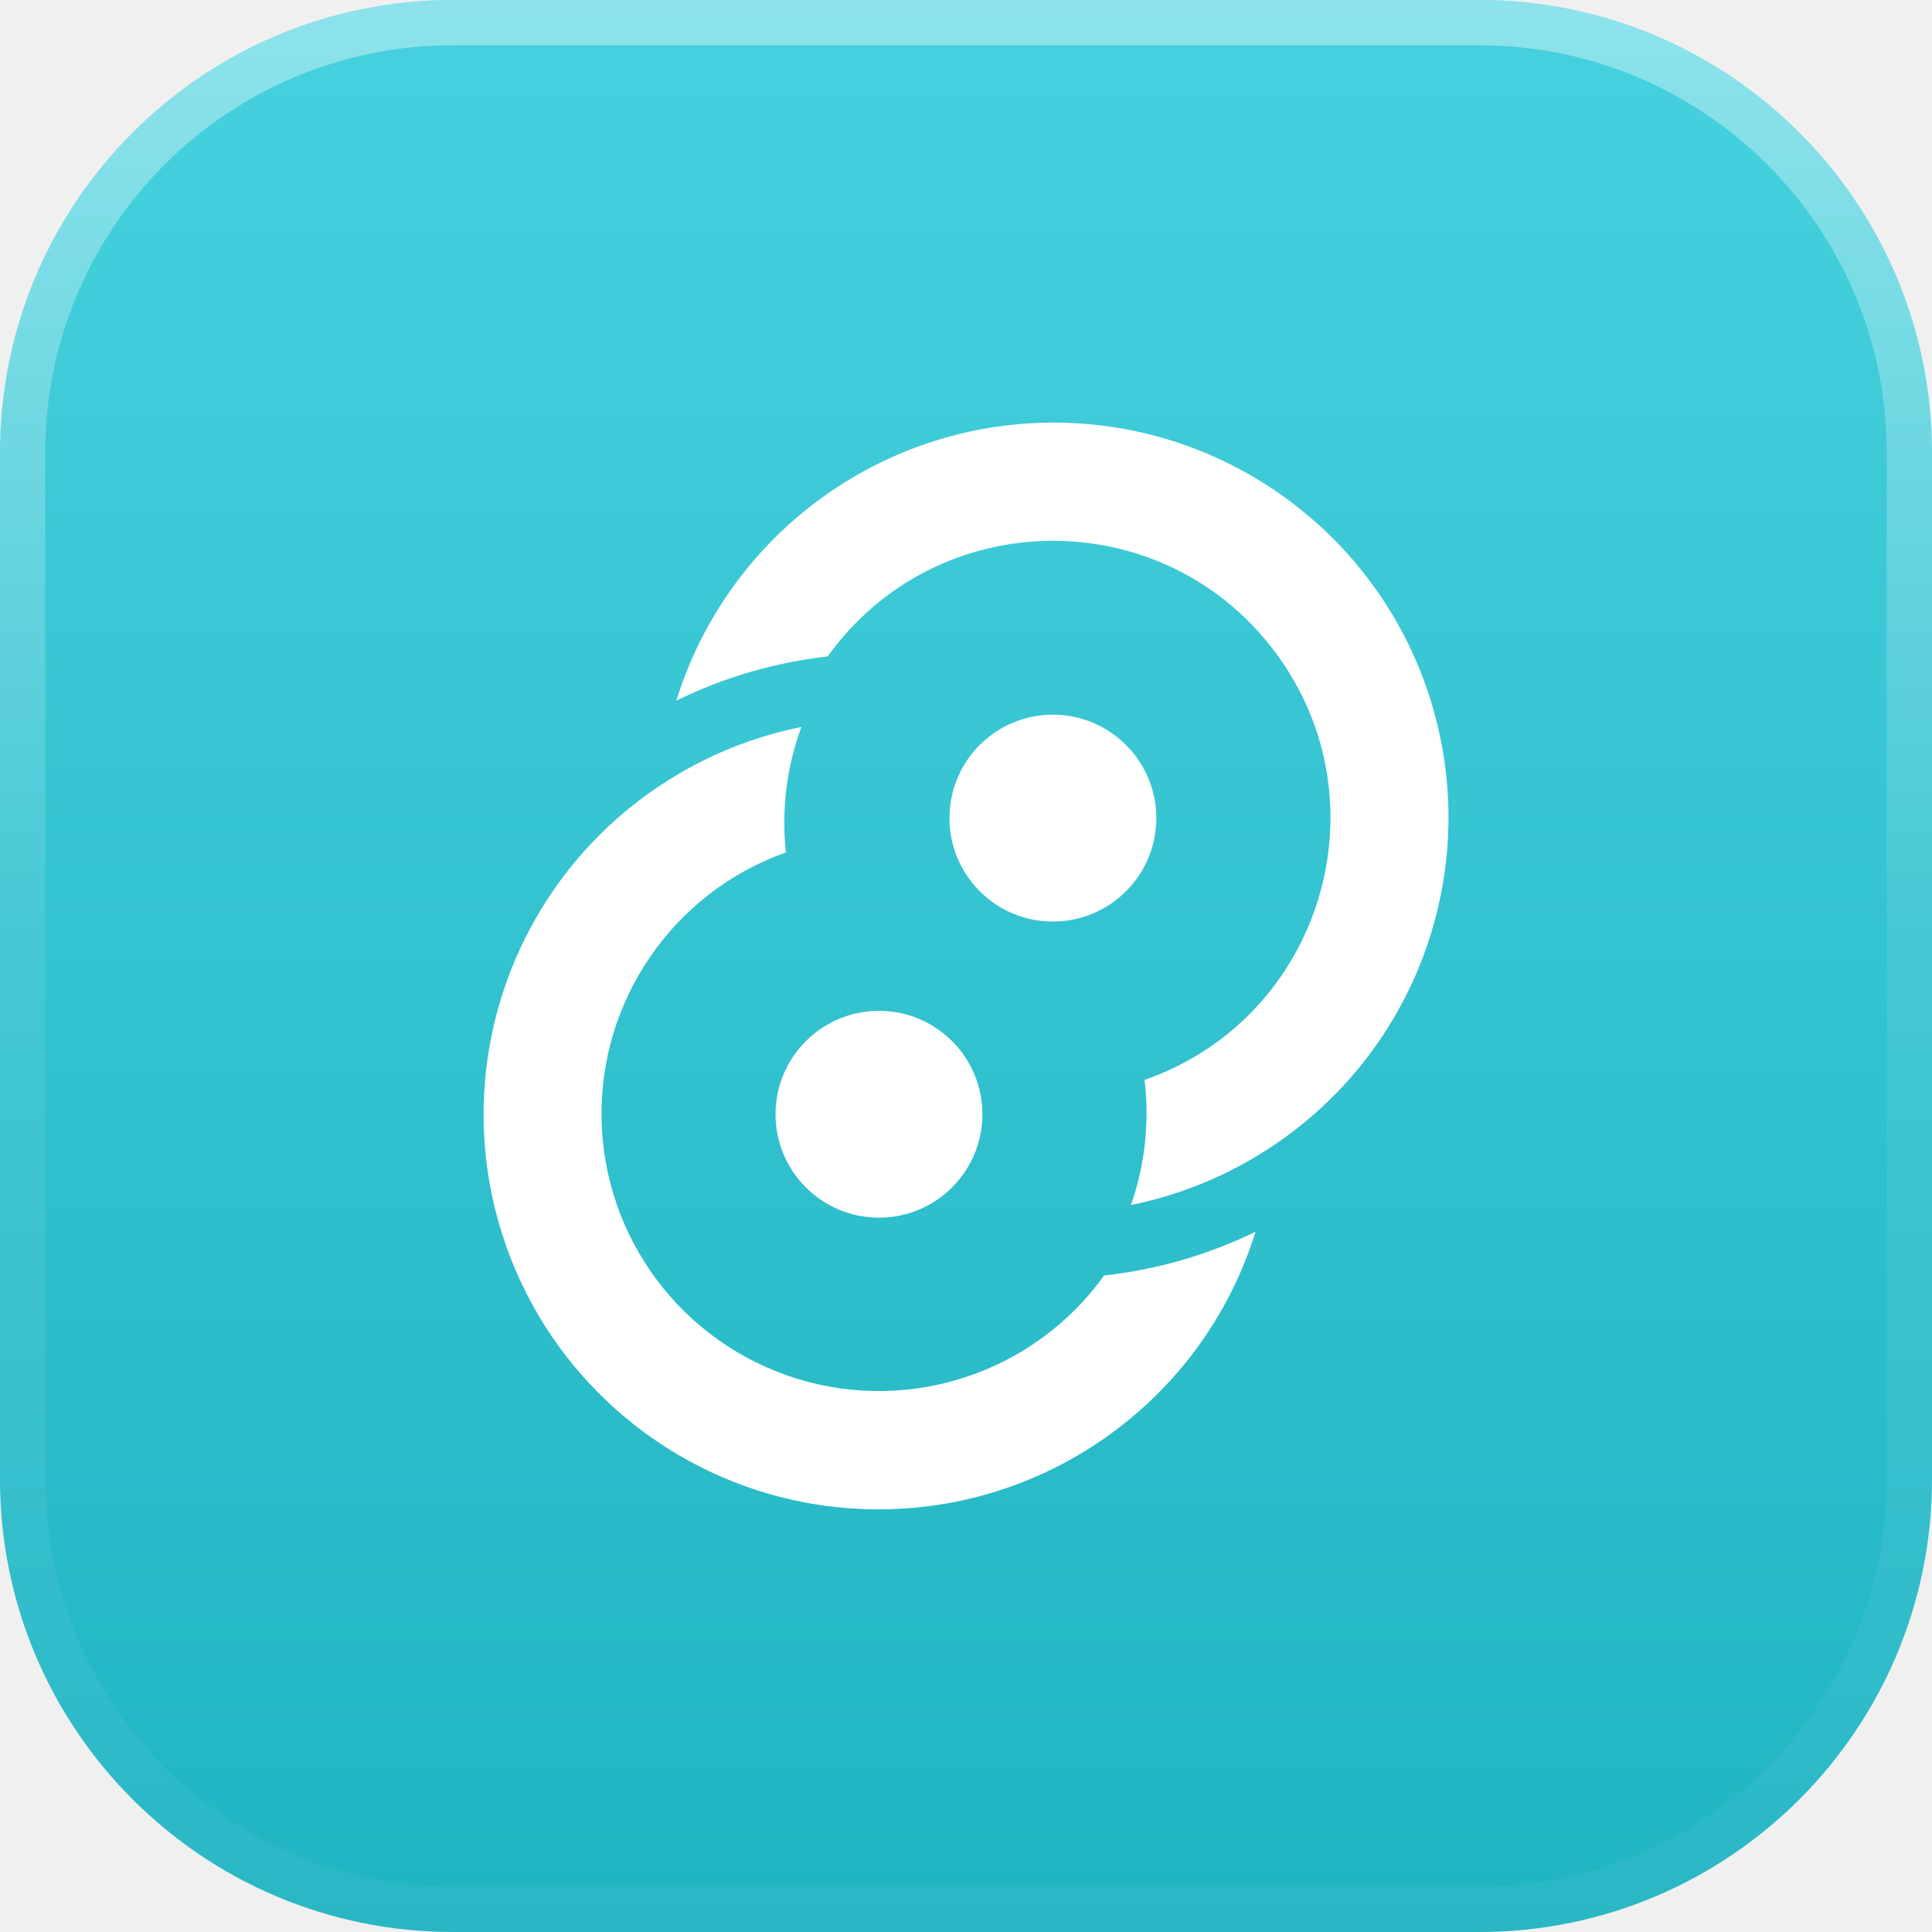
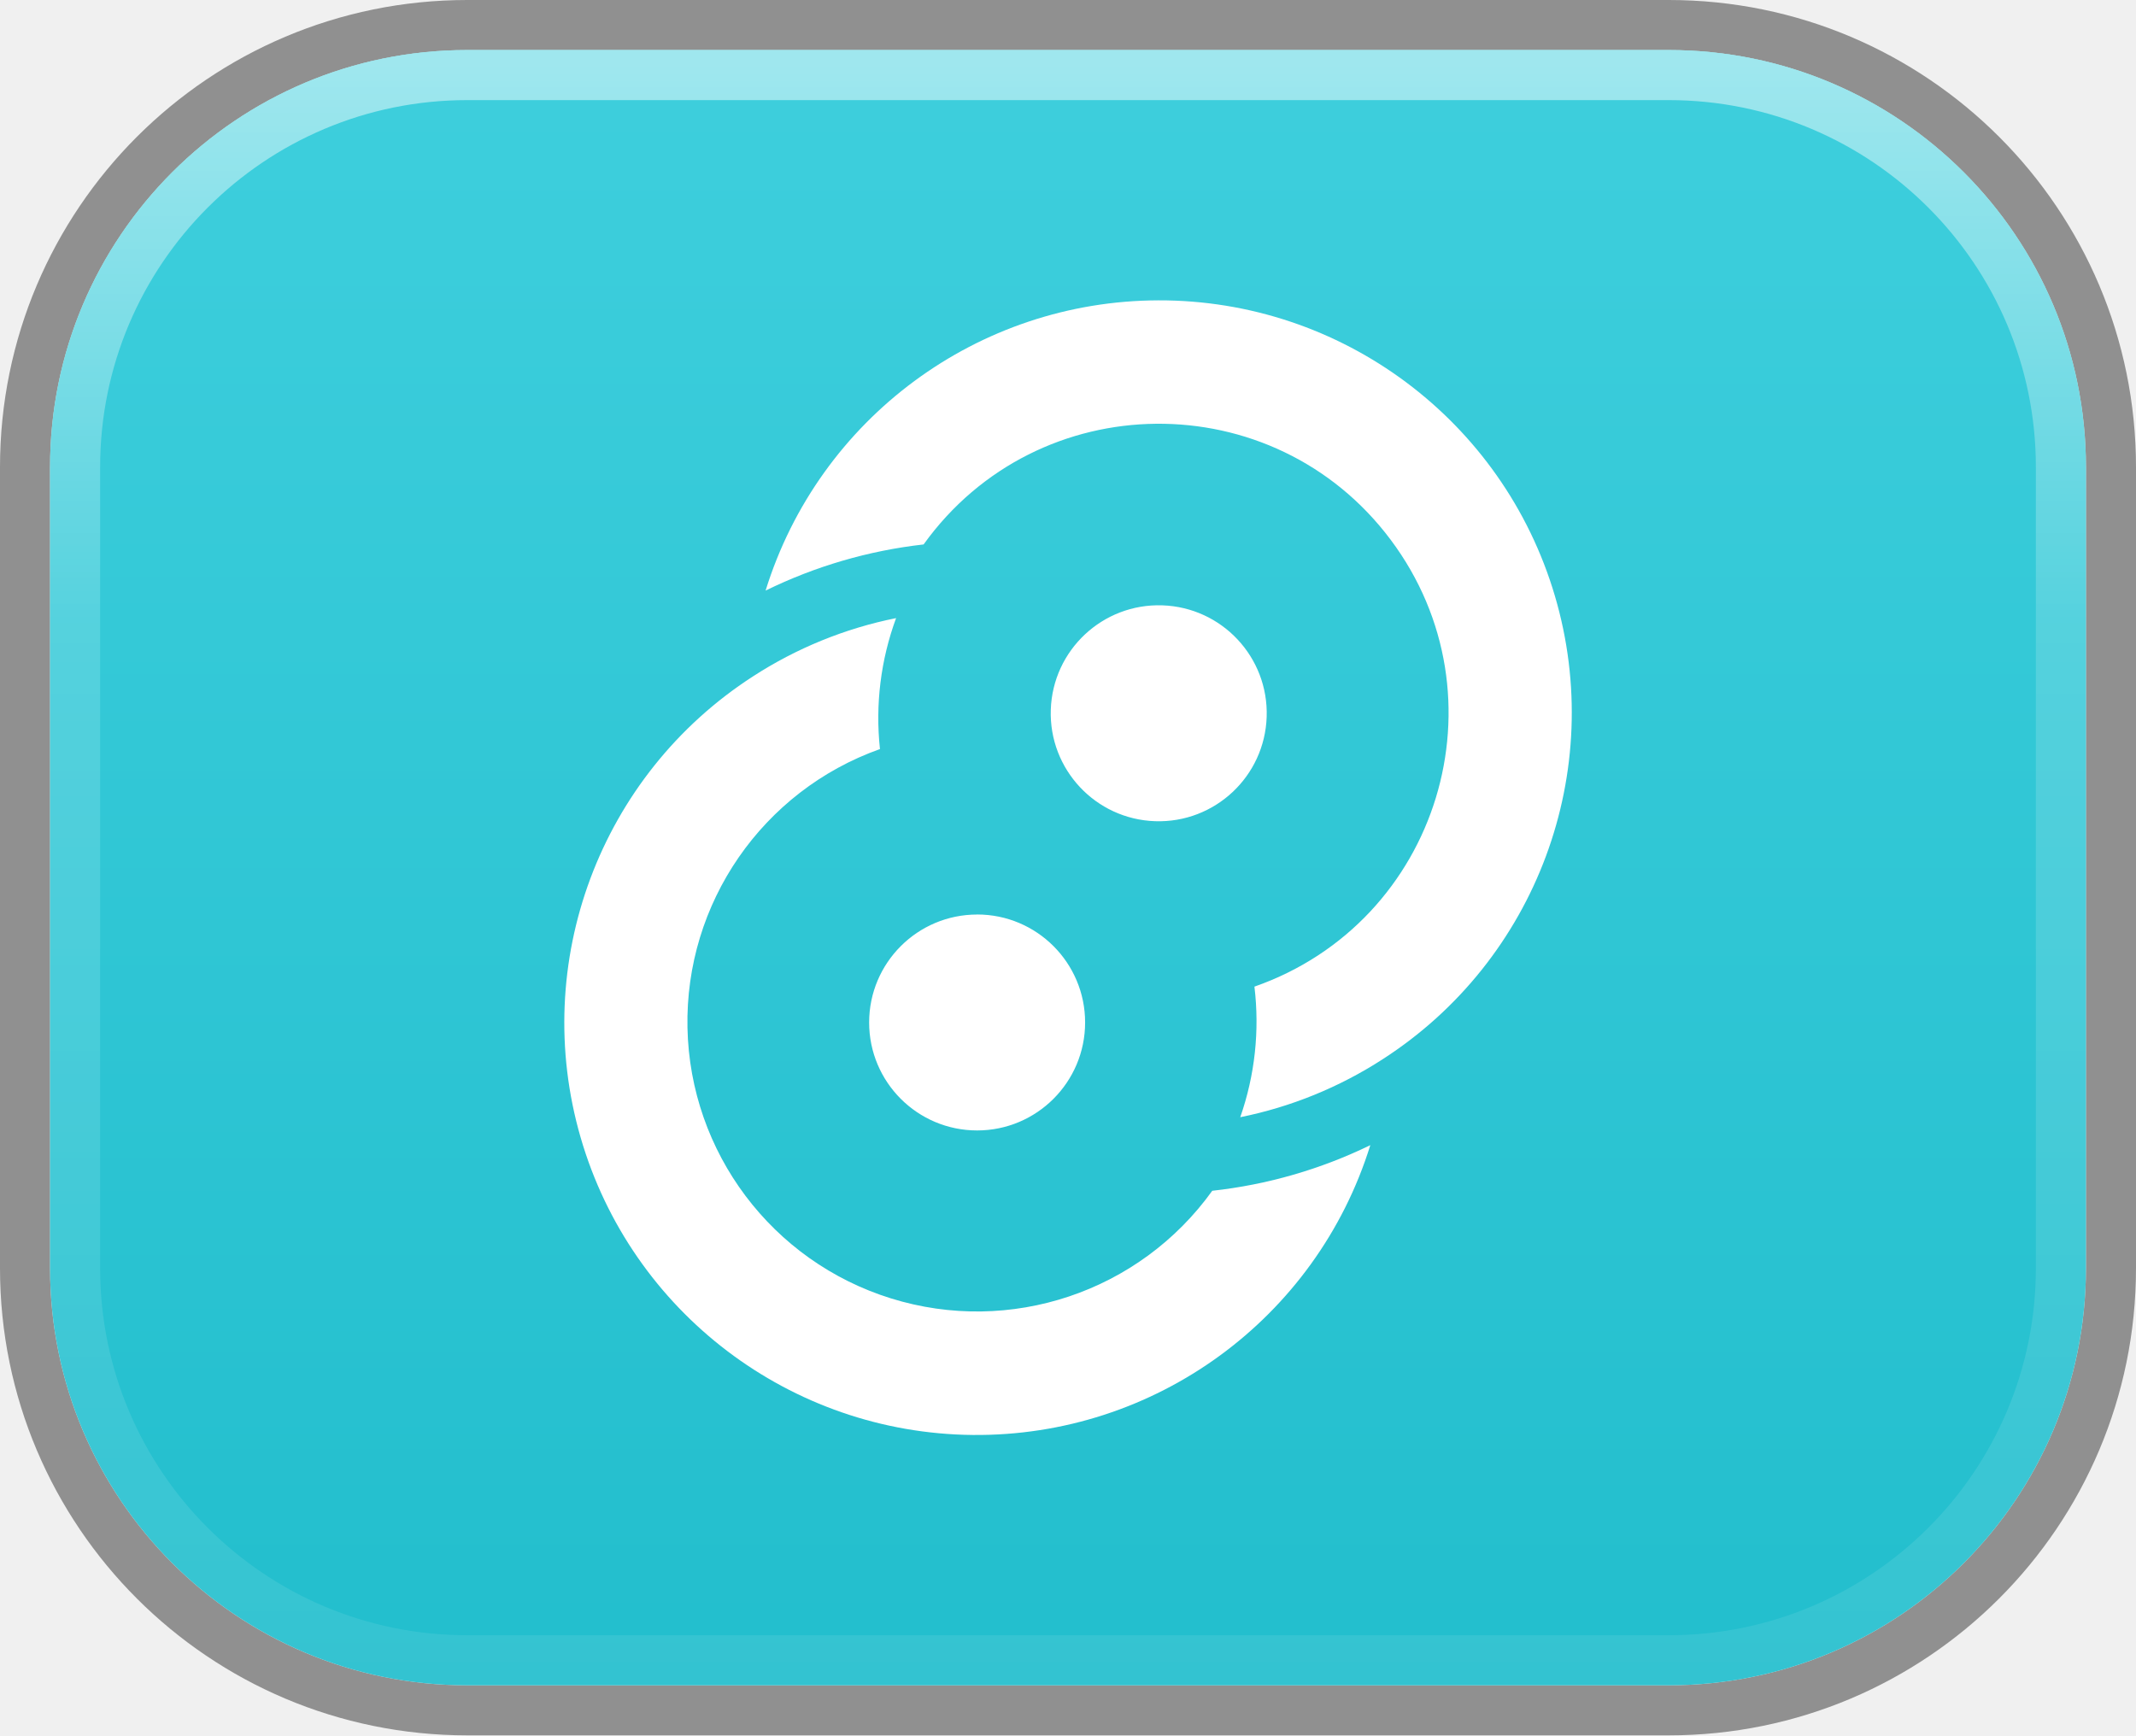
- <svg xmlns="http://www.w3.org/2000/svg" viewBox="0 0 64 64" width="64" height="64">
+ <svg xmlns="http://www.w3.org/2000/svg" viewBox="0 0 64 52" width="64" height="52">
  <defs>
    <linearGradient id="fill" x1="0" y1="0" x2="0" y2="1">
-       <stop offset="0" stop-color="#47d1de" />
-       <stop offset="1" stop-color="#20b4c2" />
+       <stop offset="0" stop-color="#3ecfdd" />
+       <stop offset="1" stop-color="#22becd" />
    </linearGradient>
    <linearGradient id="edge" x1="0" y1="0" x2="0" y2="1">
-       <stop offset="0" stop-color="#ffffff" stop-opacity="0.38" />
-       <stop offset="0.5" stop-color="#ffffff" stop-opacity="0.08" />
-       <stop offset="1" stop-color="#ffffff" stop-opacity="0.04" />
+       <stop offset="0" stop-color="#ffffff" stop-opacity="0.5" />
+       <stop offset="0.35" stop-color="#ffffff" stop-opacity="0.16" />
+       <stop offset="1" stop-color="#ffffff" stop-opacity="0.08" />
    </linearGradient>
  </defs>
-   <rect x="0" y="0" width="64" height="64" rx="15" fill="url(#fill)" />
-   <rect x="0.75" y="0.75" width="62.5" height="62.5" rx="14.25" fill="none" stroke="url(#edge)" stroke-width="1.5" />
+   <rect x="0.75" y="0.75" width="62.5" height="50.5" rx="13.25" fill="none" stroke="#000000" stroke-opacity="0.4" stroke-width="1.5" />
+   <rect x="1.5" y="1.5" width="61" height="49" rx="12.5" fill="url(#fill)" />
+   <rect x="2.25" y="2.25" width="59.5" height="47.5" rx="11.75" fill="none" stroke="url(#edge)" stroke-width="1.5" />
  <g fill="#ffffff" color="#ffffff">
-     <svg x="14" y="14" width="36" height="36" viewBox="0 0 24 24">
+     <svg x="15" y="9" width="34" height="34" viewBox="0 0 24 24">
      <path d="M13.912 0a8.72 8.72 0 0 0-8.308 6.139c1.05-.515 2.18-.845 3.342-.976 2.415-3.363 7.4-3.412 9.88-.097 2.48 3.315 1.025 8.084-2.883 9.45a6.131 6.131 0 0 1-.3 2.762 8.72 8.72 0 0 0 3.01-1.225A8.72 8.72 0 0 0 13.913 0zm.082 6.451a2.284 2.284 0 1 0-.15 4.566 2.284 2.284 0 0 0 .15-4.566zm-5.629.27a8.72 8.72 0 0 0-3.031 1.235 8.72 8.72 0 1 0 13.06 9.913 10.173 10.174 0 0 1-3.343.965 6.125 6.125 0 1 1-7.028-9.343 6.114 6.115 0 0 1 .342-2.772zm1.713 6.27a2.284 2.284 0 0 0-2.284 2.283 2.284 2.284 0 0 0 2.284 2.284 2.284 2.284 0 0 0 2.284-2.284 2.284 2.284 0 0 0-2.284-2.284z" />
    </svg>
  </g>
</svg>
